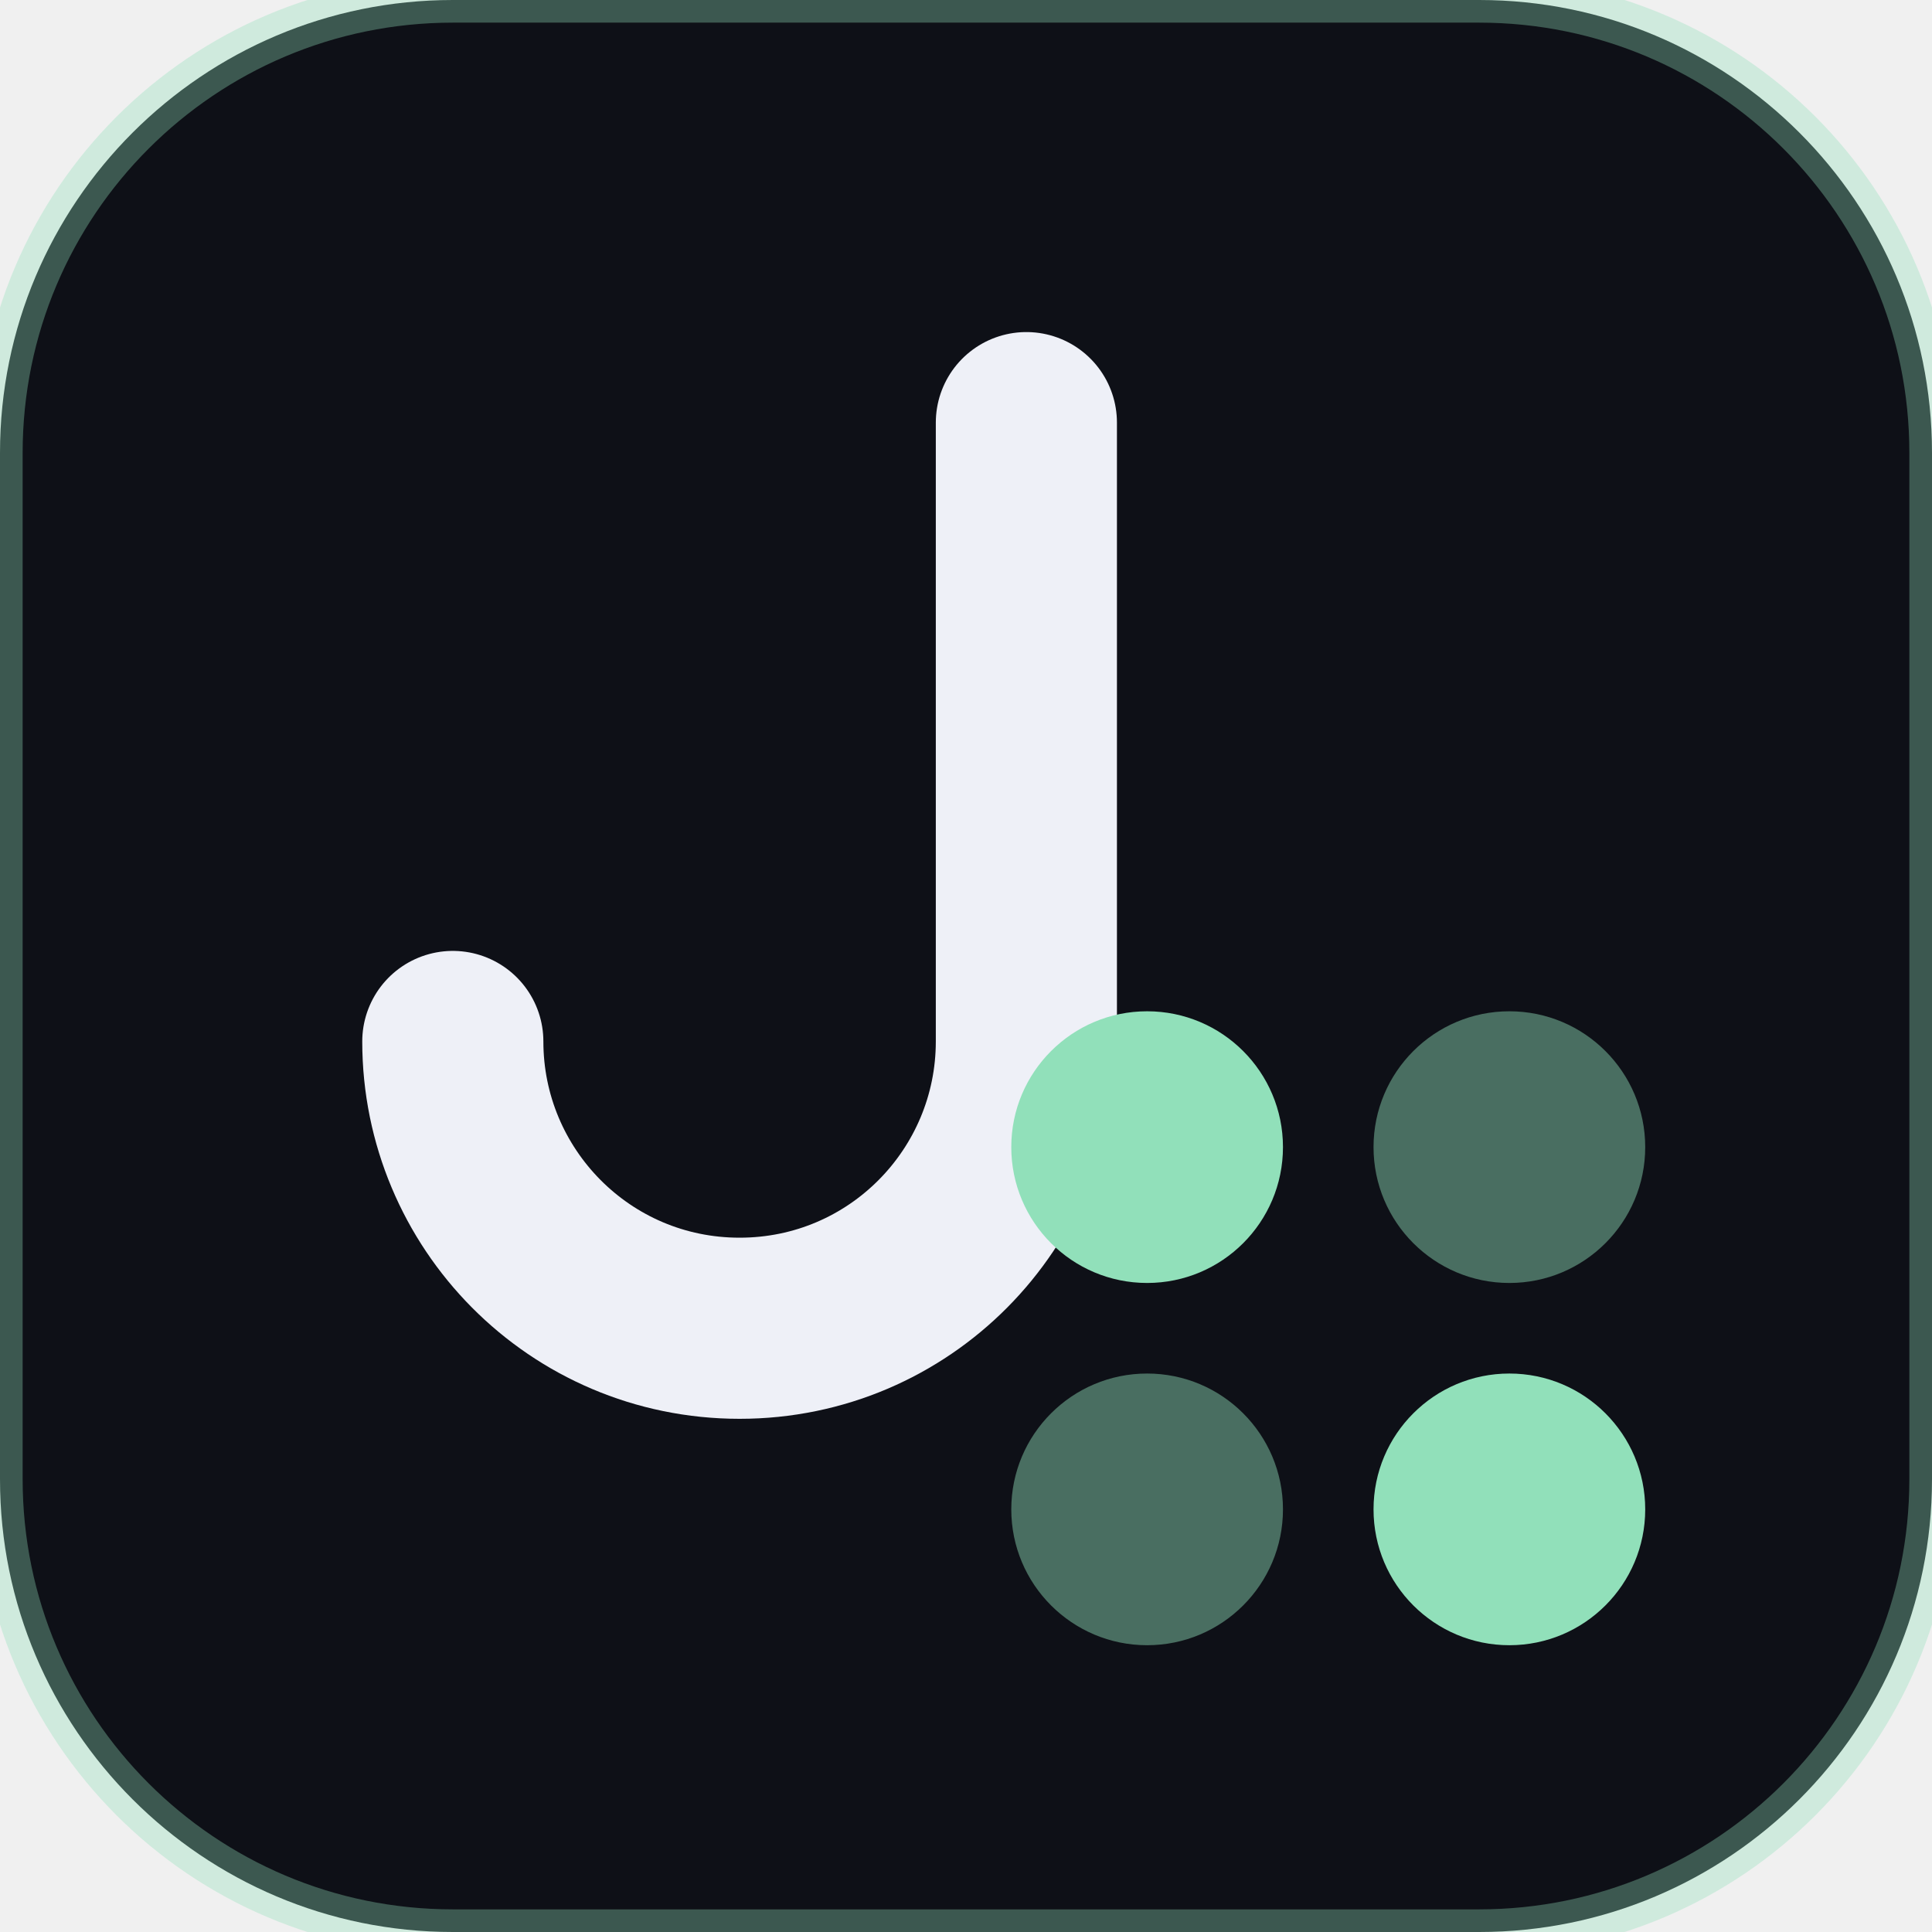
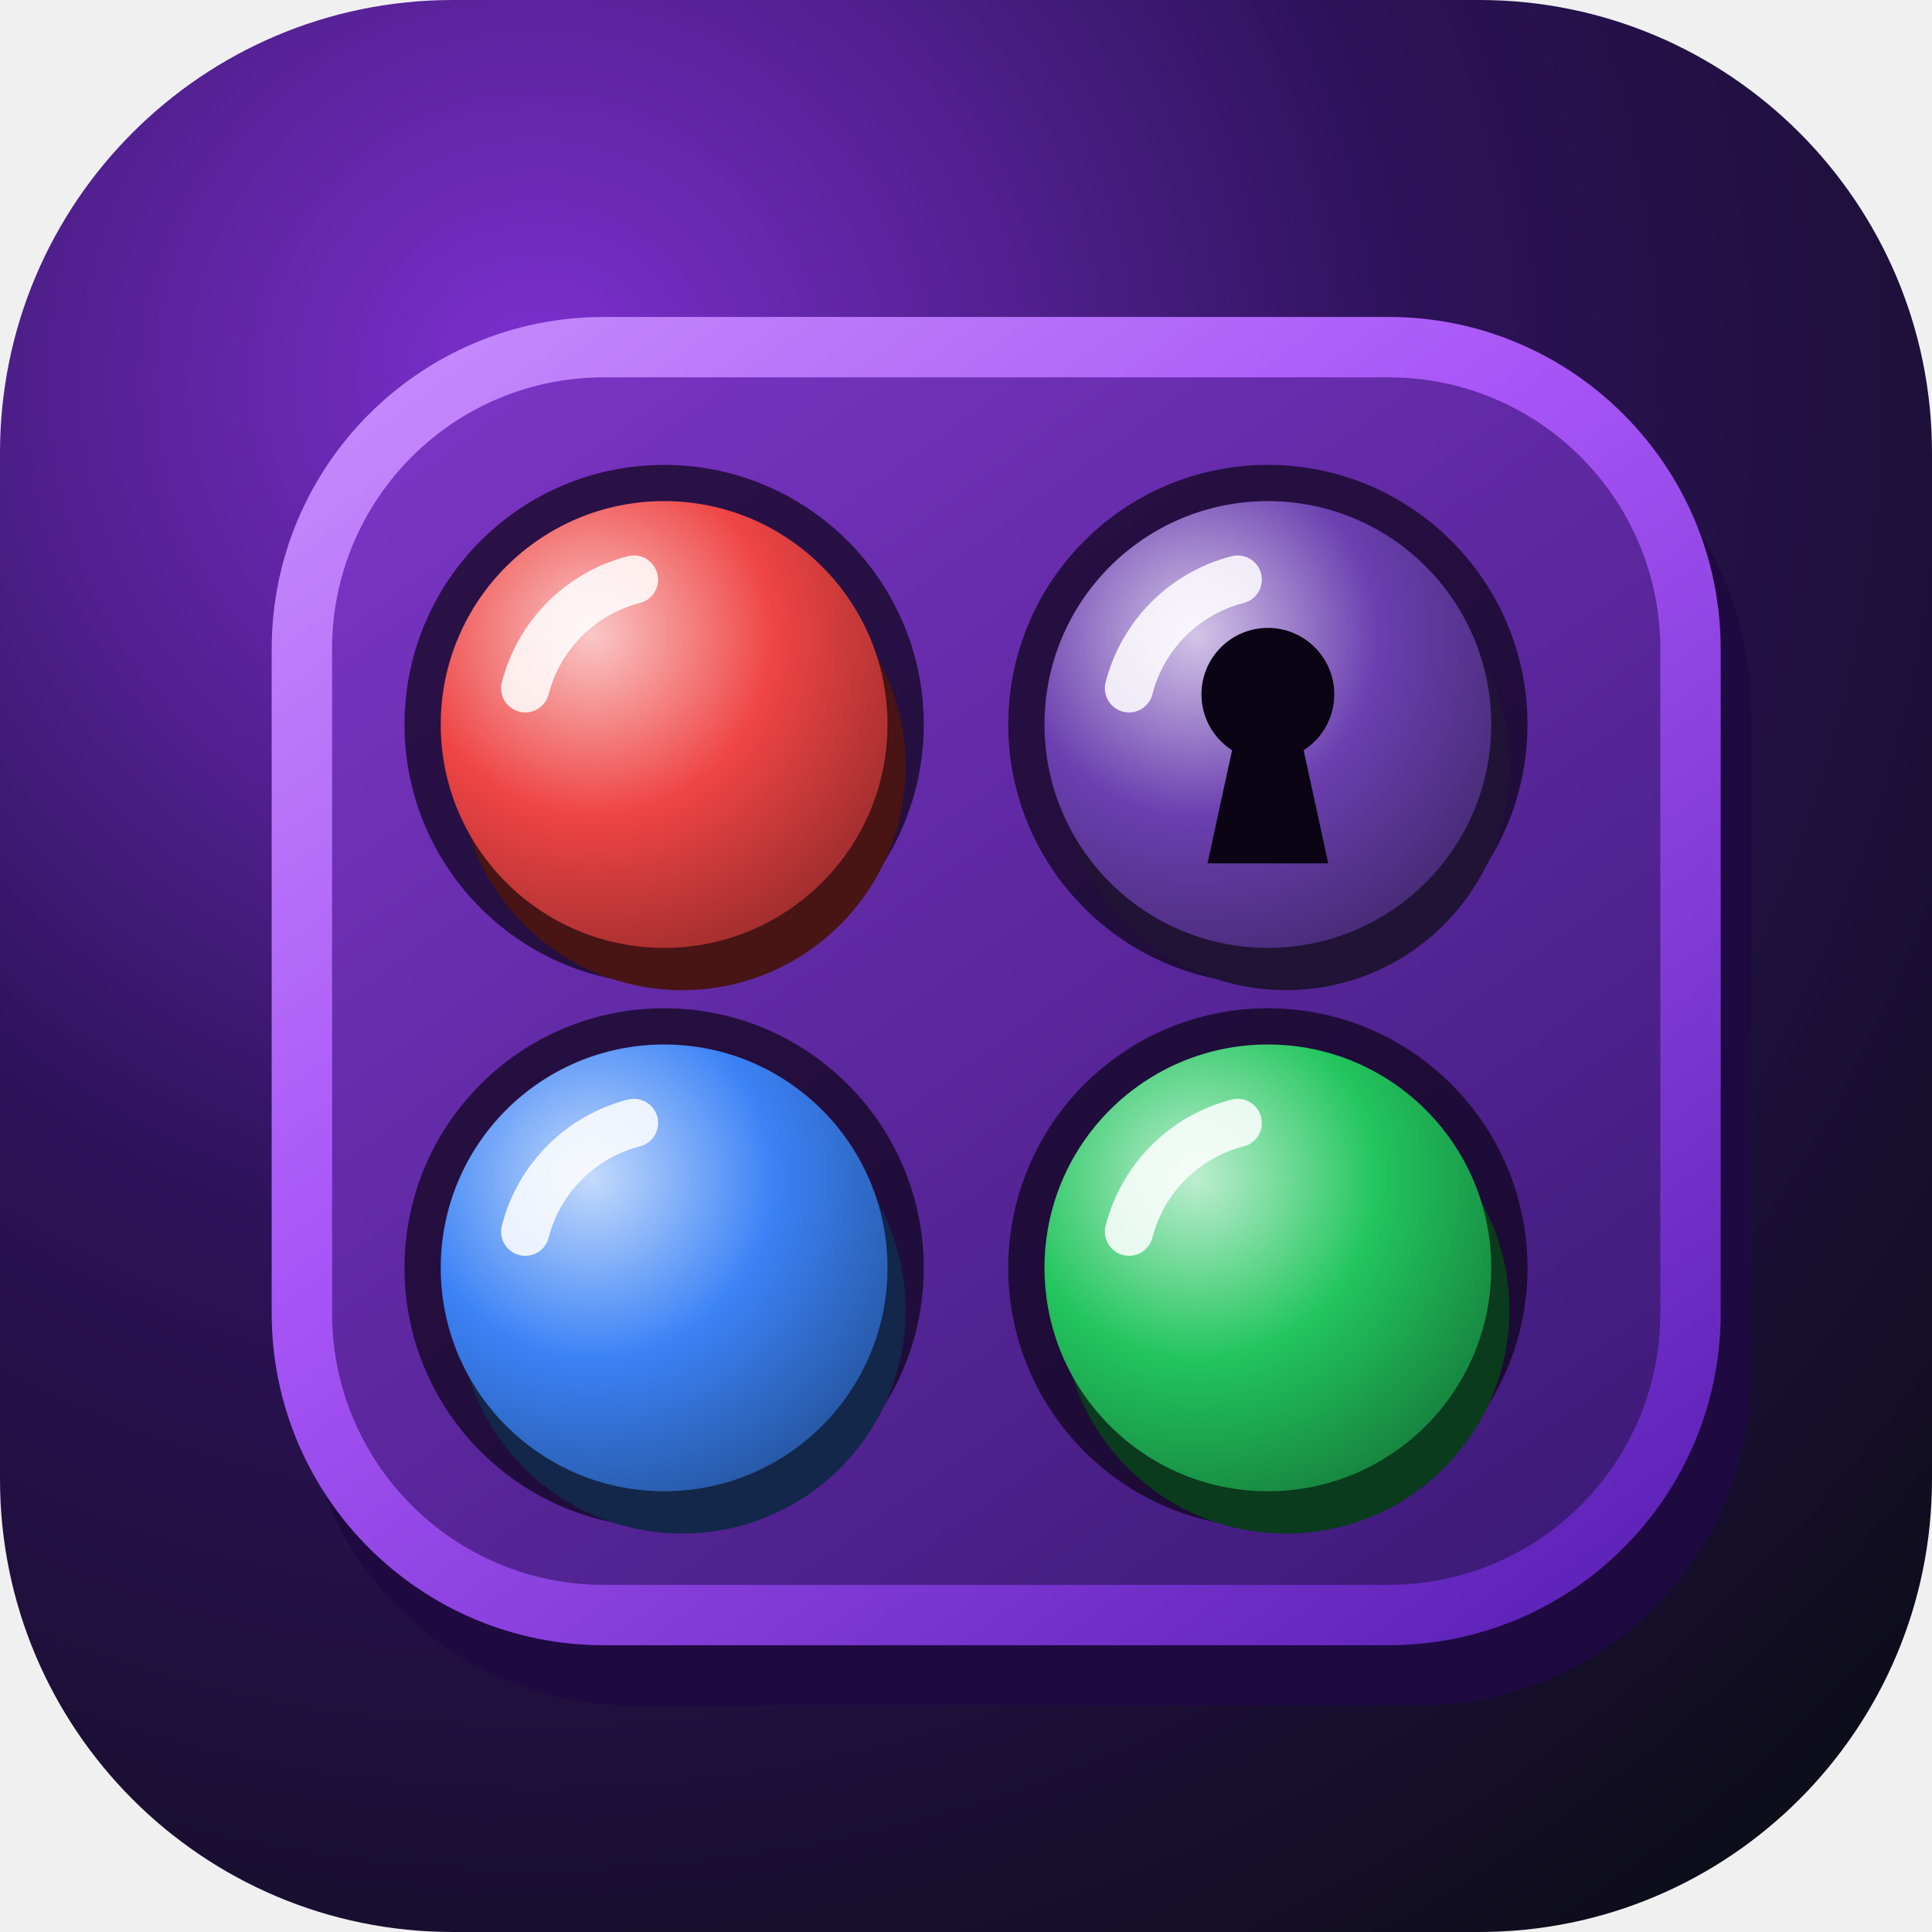
- <svg xmlns="http://www.w3.org/2000/svg" viewBox="0 0 64 64" width="64" height="64" role="img" aria-label="JEV Arcade">
-   <rect width="64" height="64" rx="15" fill="#0e1017" />
-   <rect width="64" height="64" rx="15" fill="none" stroke="#91e0ba" stroke-width="1.5" opacity=".35" />
-   <path d="M34 14v20.5c0 5.2-4.2 9.5-9.5 9.5S15 39.7 15 34.5" fill="none" stroke="#eef0f7" stroke-width="6" stroke-linecap="round" />
-   <circle cx="38" cy="38" r="4.5" fill="#91e0ba" />
-   <circle cx="50" cy="38" r="4.5" fill="#91e0ba" opacity=".45" />
-   <circle cx="38" cy="50" r="4.5" fill="#91e0ba" opacity=".45" />
-   <circle cx="50" cy="50" r="4.5" fill="#91e0ba" />
+ <svg xmlns="http://www.w3.org/2000/svg" viewBox="0 0 64 64" aria-hidden="true">
+   <defs>
+     <radialGradient id="ground" cx="0.28" cy="0.2" r="1">
+       <stop offset="0" stop-color="#7e30d1" />
+       <stop offset="0.45" stop-color="#2d1259" />
+       <stop offset="1" stop-color="#0c0d17" />
+     </radialGradient>
+     <linearGradient id="tray" x1="0.1" y1="0" x2="0.9" y2="1">
+       <stop offset="0" stop-color="#c58cfb" />
+       <stop offset="0.4" stop-color="#a855f7" />
+       <stop offset="1" stop-color="#5b21b6" />
+     </linearGradient>
+     <linearGradient id="trayf" x1="0.1" y1="0" x2="0.9" y2="1">
+       <stop offset="0" stop-color="#7a35c4" />
+       <stop offset="1" stop-color="#3d1a78" />
+     </linearGradient>
+     <radialGradient id="r" cx="0.34" cy="0.3" r="0.9">
+       <stop offset="0" stop-color="#fac7c7" />
+       <stop offset="0.45" stop-color="#ef4444" />
+       <stop offset="1" stop-color="#832525" />
+     </radialGradient>
+     <radialGradient id="a" cx="0.34" cy="0.3" r="0.9">
+       <stop offset="0" stop-color="#d3c5e7" />
+       <stop offset="0.45" stop-color="#6b3fb0" />
+       <stop offset="1" stop-color="#3b2361" />
+     </radialGradient>
+     <radialGradient id="b" cx="0.34" cy="0.3" r="0.9">
+       <stop offset="0" stop-color="#c4dafc" />
+       <stop offset="0.45" stop-color="#3b82f6" />
+       <stop offset="1" stop-color="#204887" />
+     </radialGradient>
+     <radialGradient id="g" cx="0.34" cy="0.3" r="0.9">
+       <stop offset="0" stop-color="#bdeecf" />
+       <stop offset="0.45" stop-color="#22c55e" />
+       <stop offset="1" stop-color="#136c34" />
+     </radialGradient>
+   </defs>
+   <rect width="64" height="64" rx="15" fill="url(#ground)" />
+   <rect x="9" y="10.5" width="48" height="44" rx="11" fill="#1e0a40" transform="translate(1 2)" />
+   <rect x="9" y="10.5" width="48" height="44" rx="11" fill="url(#tray)" />
+   <rect x="11" y="12.5" width="44" height="40" rx="9" fill="url(#trayf)" />
+   <circle cx="22" cy="24" r="8.6" fill="#0a0414" fill-opacity="0.7" />
+   <circle cx="22.6" cy="25.4" r="7.4" fill="#481414" />
+   <circle cx="22" cy="24" r="7.4" fill="url(#r)" />
+   <path d="M17.4 22.8A5 5 0 0 1 21 19.2" fill="none" stroke="#fff" stroke-opacity="0.85" stroke-width="1.6" stroke-linecap="round" />
+   <circle cx="42" cy="24" r="8.6" fill="#0a0414" fill-opacity="0.7" />
+   <circle cx="42.6" cy="25.4" r="7.4" fill="#201335" />
+   <circle cx="42" cy="24" r="7.4" fill="url(#a)" />
+   <path d="M37.4 22.8A5 5 0 0 1 41 19.2" fill="none" stroke="#fff" stroke-opacity="0.85" stroke-width="1.6" stroke-linecap="round" />
+   <circle cx="42" cy="23" r="2.2" fill="#0a0414" />
+   <path d="M41 24h2l1 4.6h-4z" fill="#0a0414" />
+   <circle cx="22" cy="42" r="8.6" fill="#0a0414" fill-opacity="0.7" />
+   <circle cx="22.6" cy="43.4" r="7.4" fill="#12274a" />
+   <circle cx="22" cy="42" r="7.4" fill="url(#b)" />
+   <path d="M17.4 40.8A5 5 0 0 1 21 37.2" fill="none" stroke="#fff" stroke-opacity="0.85" stroke-width="1.6" stroke-linecap="round" />
+   <circle cx="42" cy="42" r="8.6" fill="#0a0414" fill-opacity="0.7" />
+   <circle cx="42.6" cy="43.4" r="7.4" fill="#0a3b1c" />
+   <circle cx="42" cy="42" r="7.4" fill="url(#g)" />
+   <path d="M37.4 40.8A5 5 0 0 1 41 37.2" fill="none" stroke="#fff" stroke-opacity="0.85" stroke-width="1.6" stroke-linecap="round" />
</svg>
